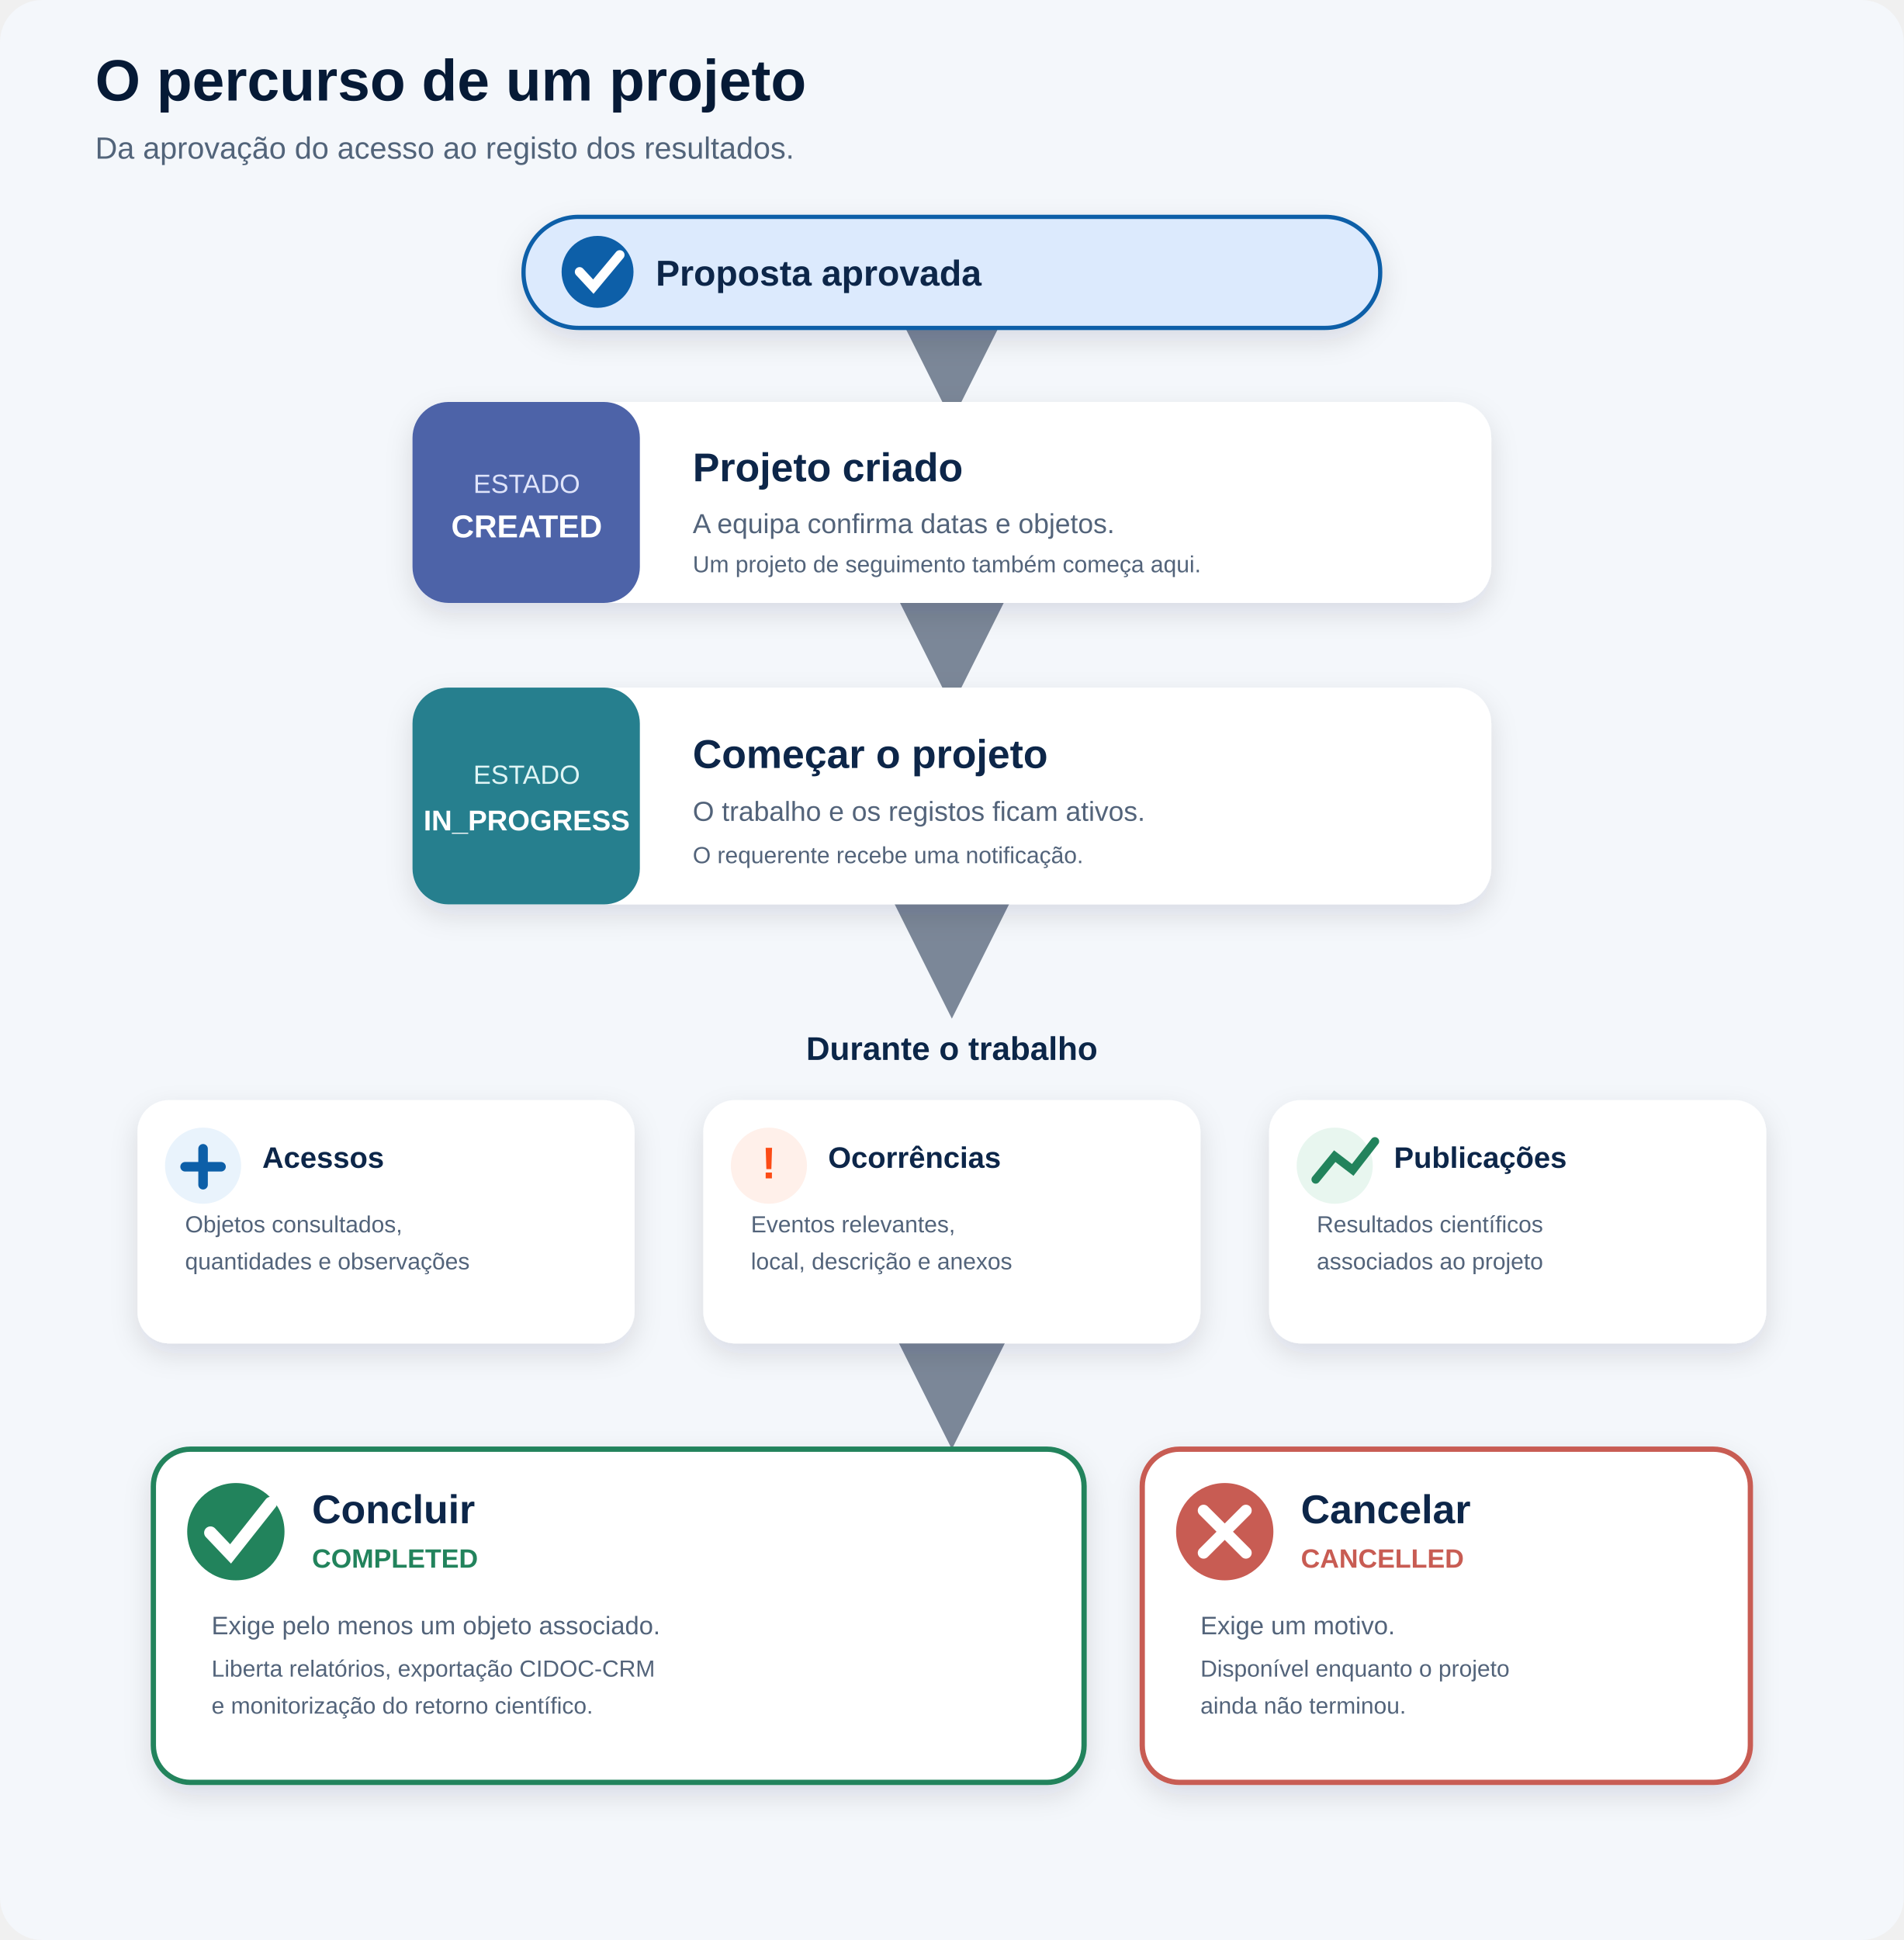
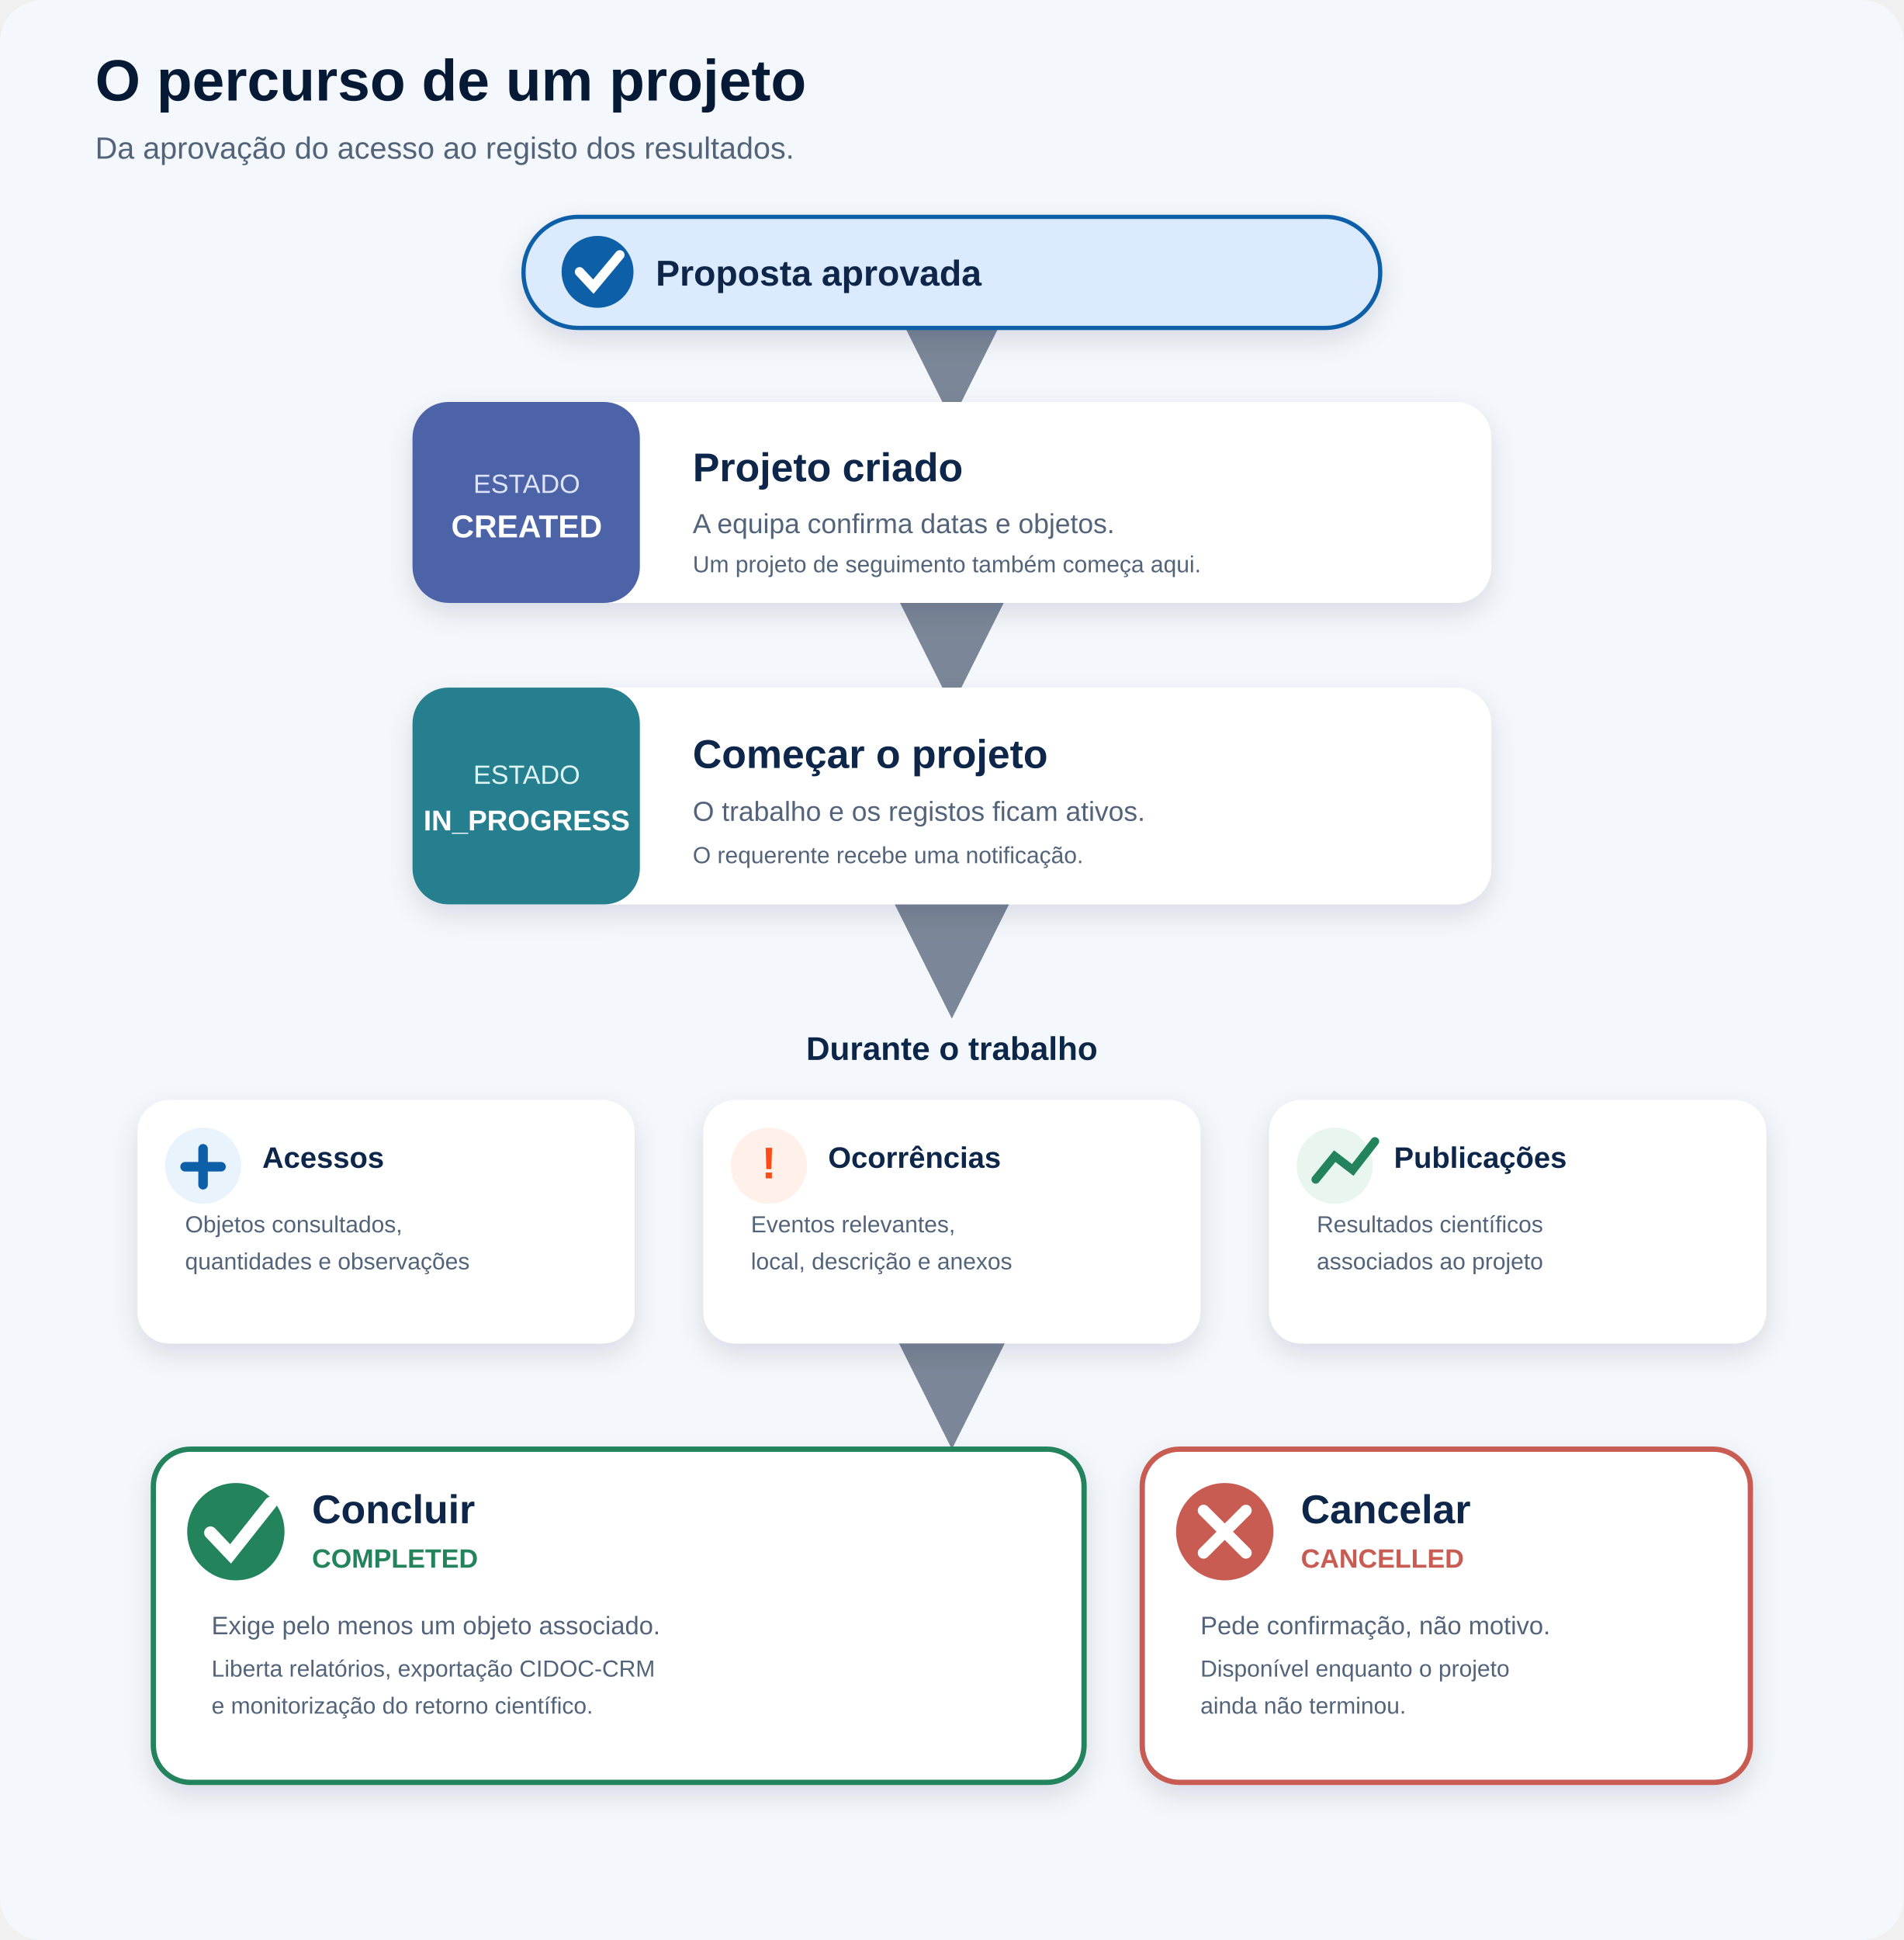
<svg xmlns="http://www.w3.org/2000/svg" width="1800" height="1834" viewBox="0 0 1800 1834">
  <defs>
    <filter id="s" x="-20%" y="-20%" width="140%" height="150%">
      <feDropShadow dx="0" dy="10" stdDeviation="13" flood-color="#061a36" flood-opacity="0.12" />
    </filter>
    <marker id="a" markerWidth="13" markerHeight="13" refX="11" refY="6.5" orient="auto">
      <path d="M0 0L13 6.5 0 13z" fill="#7b8798" />
    </marker>
  </defs>
  <rect width="1800" height="1834" rx="40" fill="#f4f7fb" />
  <text x="90" y="95" font-family="Arial, sans-serif" font-size="55" font-weight="700" fill="#061a36">O percurso de um projeto</text>
  <text x="90" y="150" font-family="Arial, sans-serif" font-size="29" fill="#52647a">Da aprovação do acesso ao registo dos resultados.</text>
  <g stroke="#7b8798" stroke-width="10" fill="none" marker-end="url(#a)">
    <path d="M900 300v78" />
    <path d="M900 570v78" />
    <path d="M900 855v88" />
    <path d="M900 1270v80" />
  </g>
  <g font-family="Arial, sans-serif" filter="url(#s)">
    <g transform="translate(495 205)">
      <rect width="810" height="105" rx="52" fill="#dceafd" stroke="#0c5ea8" stroke-width="4" />
      <circle cx="70" cy="52" r="34" fill="#0c5ea8" />
      <path d="M53 52l13 14 25-30" fill="none" stroke="#fff" stroke-width="9" stroke-linecap="round" />
      <text x="125" y="65" font-size="34" font-weight="700" fill="#0b2648">Proposta aprovada</text>
    </g>
    <g transform="translate(390 380)">
      <rect width="1020" height="190" rx="34" fill="#fff" />
      <rect width="215" height="190" rx="34" fill="#4d63a8" />
      <text x="108" y="86" text-anchor="middle" font-size="25" fill="#dfe4fa">ESTADO</text>
      <text x="108" y="128" text-anchor="middle" font-size="30" font-weight="700" fill="#fff">CREATED</text>
      <text x="265" y="75" font-size="38" font-weight="700" fill="#0b2648">Projeto criado</text>
      <text x="265" y="124" font-size="26" fill="#52647a">A equipa confirma datas e objetos.</text>
      <text x="265" y="161" font-size="22" fill="#52647a">Um projeto de seguimento também começa aqui.</text>
    </g>
    <g transform="translate(390 650)">
      <rect width="1020" height="205" rx="34" fill="#fff" />
      <rect width="215" height="205" rx="34" fill="#287f8e" />
      <text x="108" y="91" text-anchor="middle" font-size="25" fill="#dff5f5">ESTADO</text>
      <text x="108" y="135" text-anchor="middle" font-size="27" font-weight="700" fill="#fff">IN_PROGRESS</text>
      <text x="265" y="76" font-size="38" font-weight="700" fill="#0b2648">Começar o projeto</text>
      <text x="265" y="126" font-size="26" fill="#52647a">O trabalho e os registos ficam ativos.</text>
      <text x="265" y="166" font-size="22" fill="#52647a">O requerente recebe uma notificação.</text>
    </g>
  </g>
  <text x="900" y="1002" text-anchor="middle" font-family="Arial, sans-serif" font-size="31" font-weight="700" fill="#0b2648">Durante o trabalho</text>
  <g font-family="Arial, sans-serif" filter="url(#s)">
    <g transform="translate(130 1040)">
      <rect width="470" height="230" rx="30" fill="#fff" />
      <circle cx="62" cy="62" r="36" fill="#e9f3fc" />
      <path d="M45 63h34M62 46v34" stroke="#0c5ea8" stroke-width="9" stroke-linecap="round" />
      <text x="118" y="64" font-size="28" font-weight="700" fill="#0b2648">Acessos</text>
      <text x="45" y="125" font-size="22" fill="#52647a">Objetos consultados,</text>
      <text x="45" y="160" font-size="22" fill="#52647a">quantidades e observações</text>
    </g>
    <g transform="translate(665 1040)">
      <rect width="470" height="230" rx="30" fill="#fff" />
      <circle cx="62" cy="62" r="36" fill="#fff0ea" />
      <text x="62" y="74" text-anchor="middle" font-size="42" font-weight="700" fill="#fc4c16">!</text>
      <text x="118" y="64" font-size="28" font-weight="700" fill="#0b2648">Ocorrências</text>
      <text x="45" y="125" font-size="22" fill="#52647a">Eventos relevantes,</text>
      <text x="45" y="160" font-size="22" fill="#52647a">local, descrição e anexos</text>
    </g>
    <g transform="translate(1200 1040)">
      <rect width="470" height="230" rx="30" fill="#fff" />
      <circle cx="62" cy="62" r="36" fill="#e8f6ef" />
      <path d="M44 75l18-22 17 13 21-27" fill="none" stroke="#21835b" stroke-width="8" stroke-linecap="round" />
      <text x="118" y="64" font-size="28" font-weight="700" fill="#0b2648">Publicações</text>
      <text x="45" y="125" font-size="22" fill="#52647a">Resultados científicos</text>
      <text x="45" y="160" font-size="22" fill="#52647a">associados ao projeto</text>
    </g>
  </g>
  <g font-family="Arial, sans-serif" filter="url(#s)">
    <g transform="translate(145 1370)">
      <rect width="880" height="315" rx="35" fill="#fff" stroke="#21835b" stroke-width="5" />
      <circle cx="78" cy="78" r="46" fill="#21835b" />
      <path d="M54 79l19 20 38-48" fill="none" stroke="#fff" stroke-width="12" stroke-linecap="round" />
      <text x="150" y="70" font-size="38" font-weight="700" fill="#0b2648">Concluir</text>
      <text x="150" y="112" font-size="25" font-weight="700" fill="#21835b">COMPLETED</text>
      <text x="55" y="175" font-size="24" fill="#52647a">Exige pelo menos um objeto associado.</text>
      <text x="55" y="215" font-size="22" fill="#52647a">Liberta relatórios, exportação CIDOC-CRM</text>
      <text x="55" y="250" font-size="22" fill="#52647a">e monitorização do retorno científico.</text>
    </g>
    <g transform="translate(1080 1370)">
      <rect width="575" height="315" rx="35" fill="#fff" stroke="#c85b52" stroke-width="5" />
      <circle cx="78" cy="78" r="46" fill="#c85b52" />
      <path d="M58 58l40 40M98 58L58 98" stroke="#fff" stroke-width="11" stroke-linecap="round" />
      <text x="150" y="70" font-size="38" font-weight="700" fill="#0b2648">Cancelar</text>
      <text x="150" y="112" font-size="25" font-weight="700" fill="#c85b52">CANCELLED</text>
-       <text x="55" y="175" font-size="24" fill="#52647a">Exige um motivo.</text>
+       <text x="55" y="175" font-size="24" fill="#52647a">Pede confirmação, não motivo.</text>
      <text x="55" y="215" font-size="22" fill="#52647a">Disponível enquanto o projeto</text>
      <text x="55" y="250" font-size="22" fill="#52647a">ainda não terminou.</text>
    </g>
  </g>
</svg>
